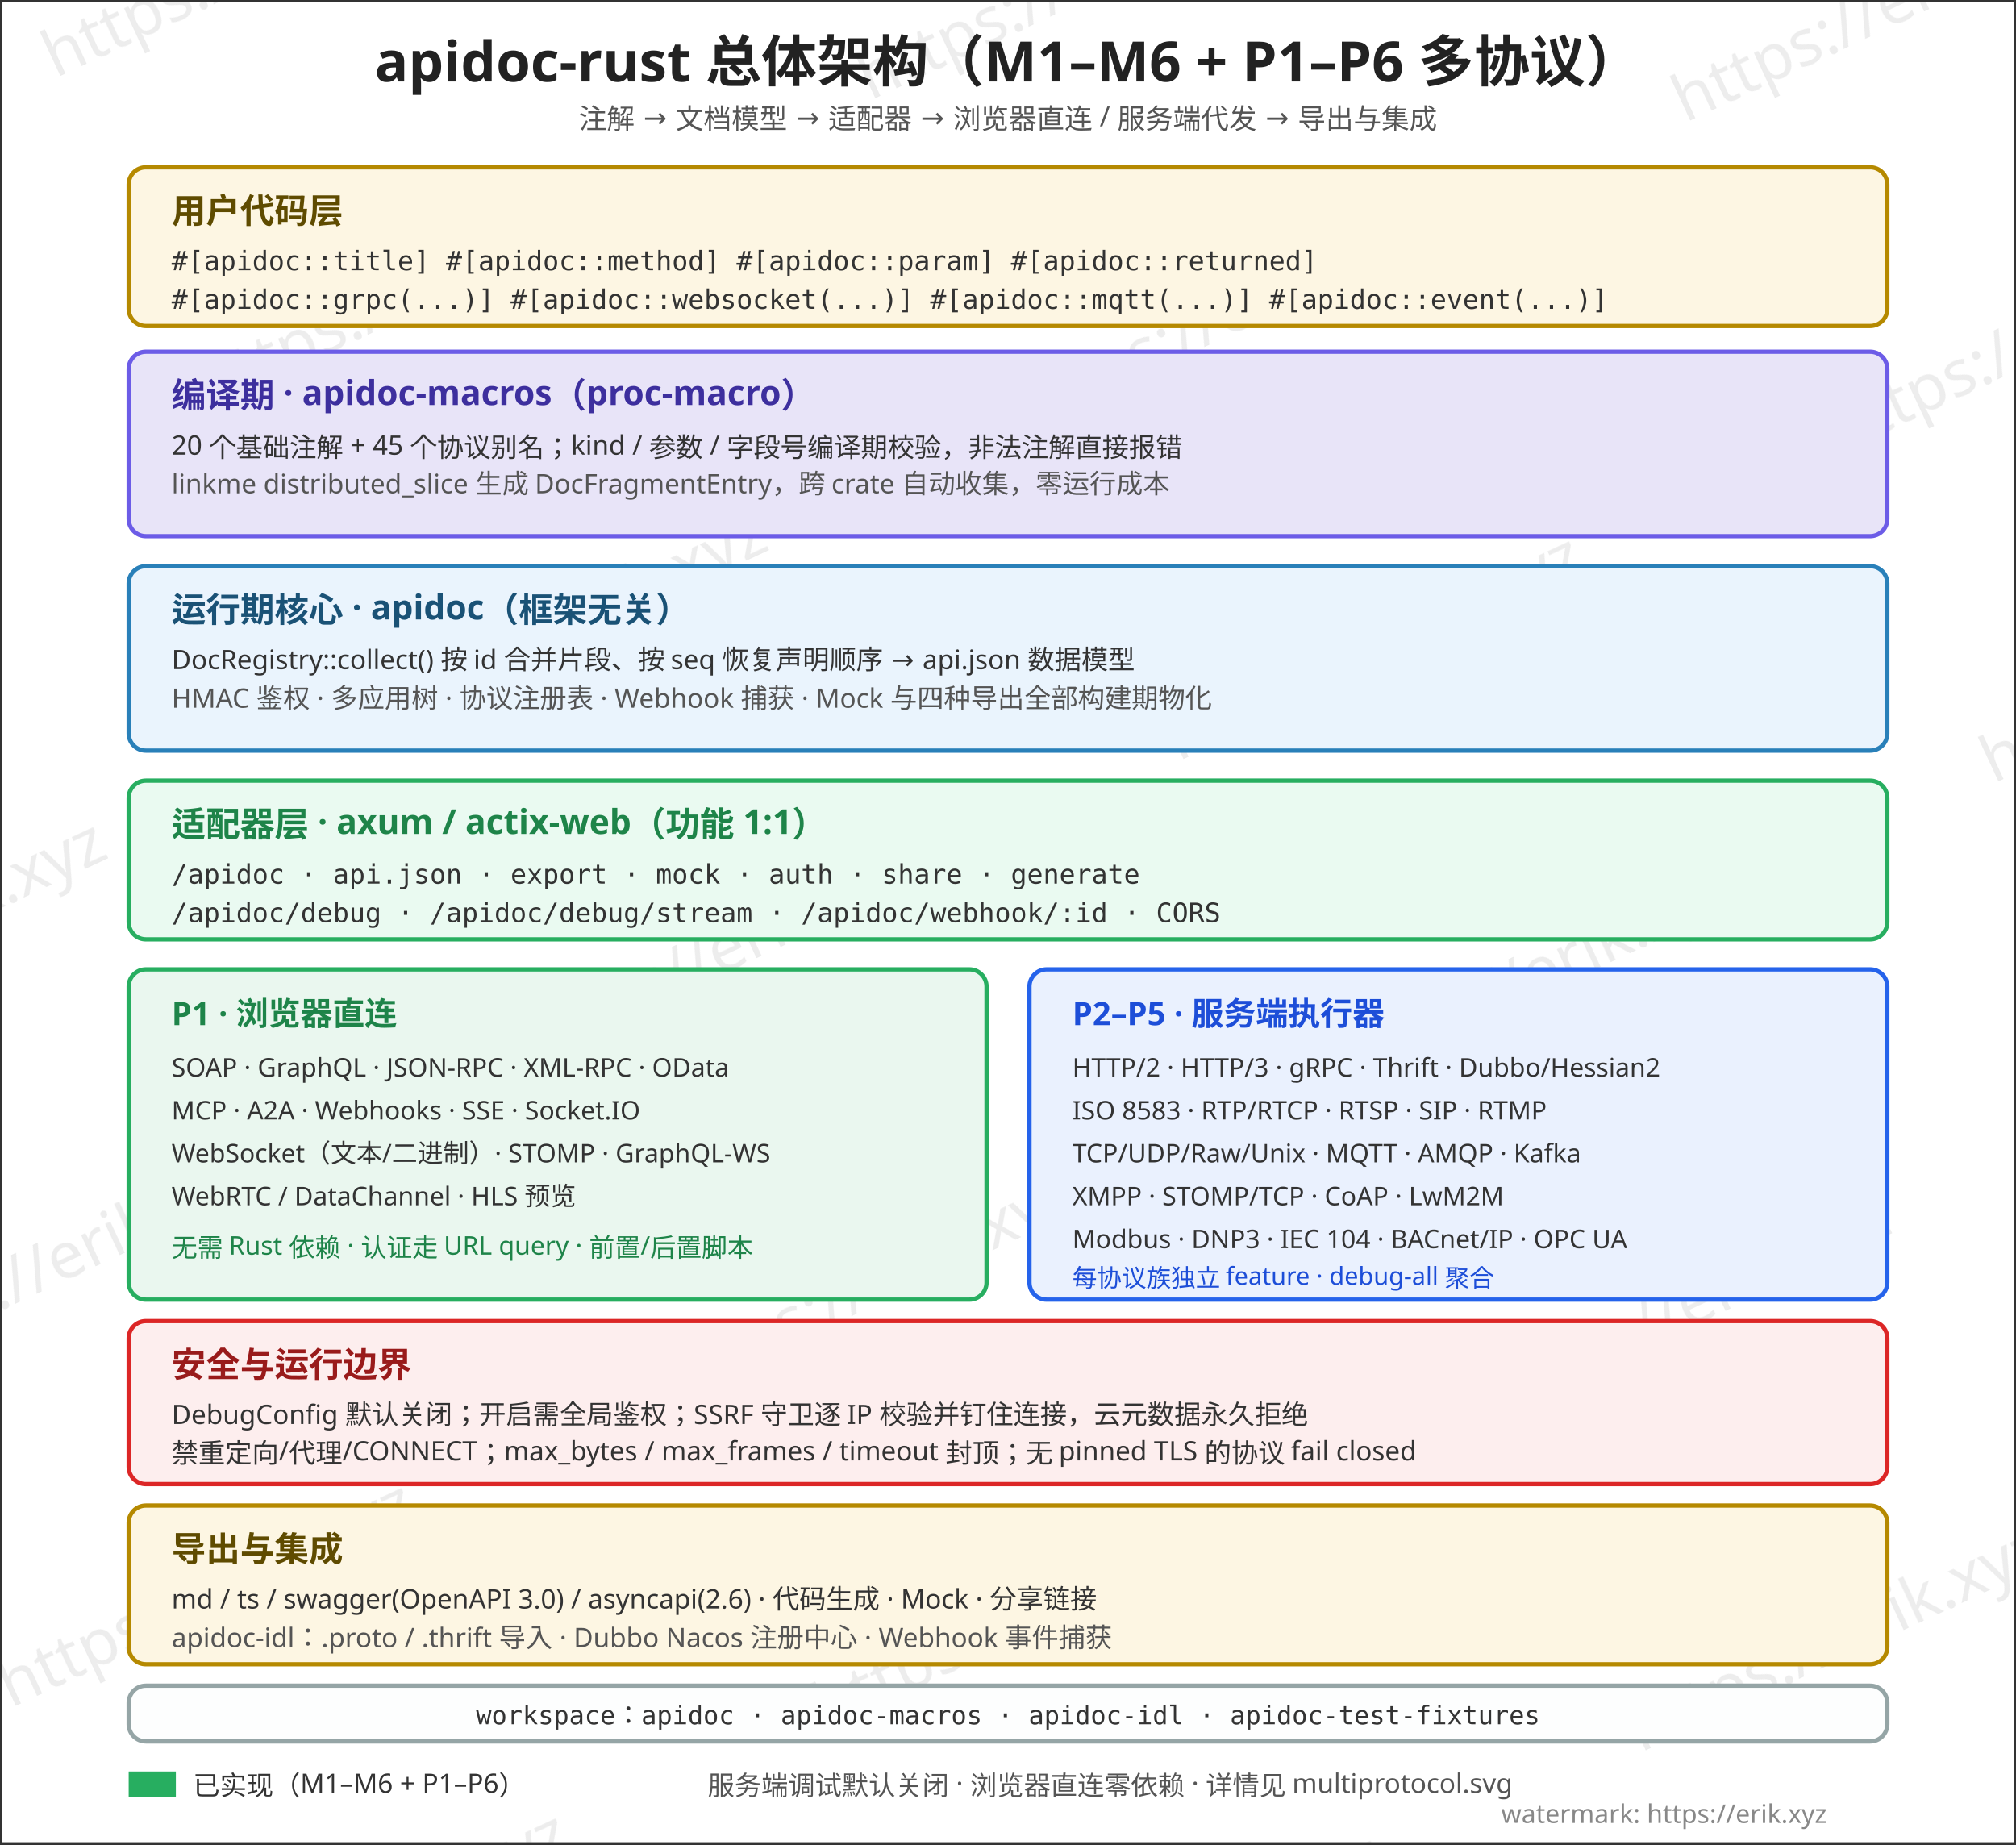
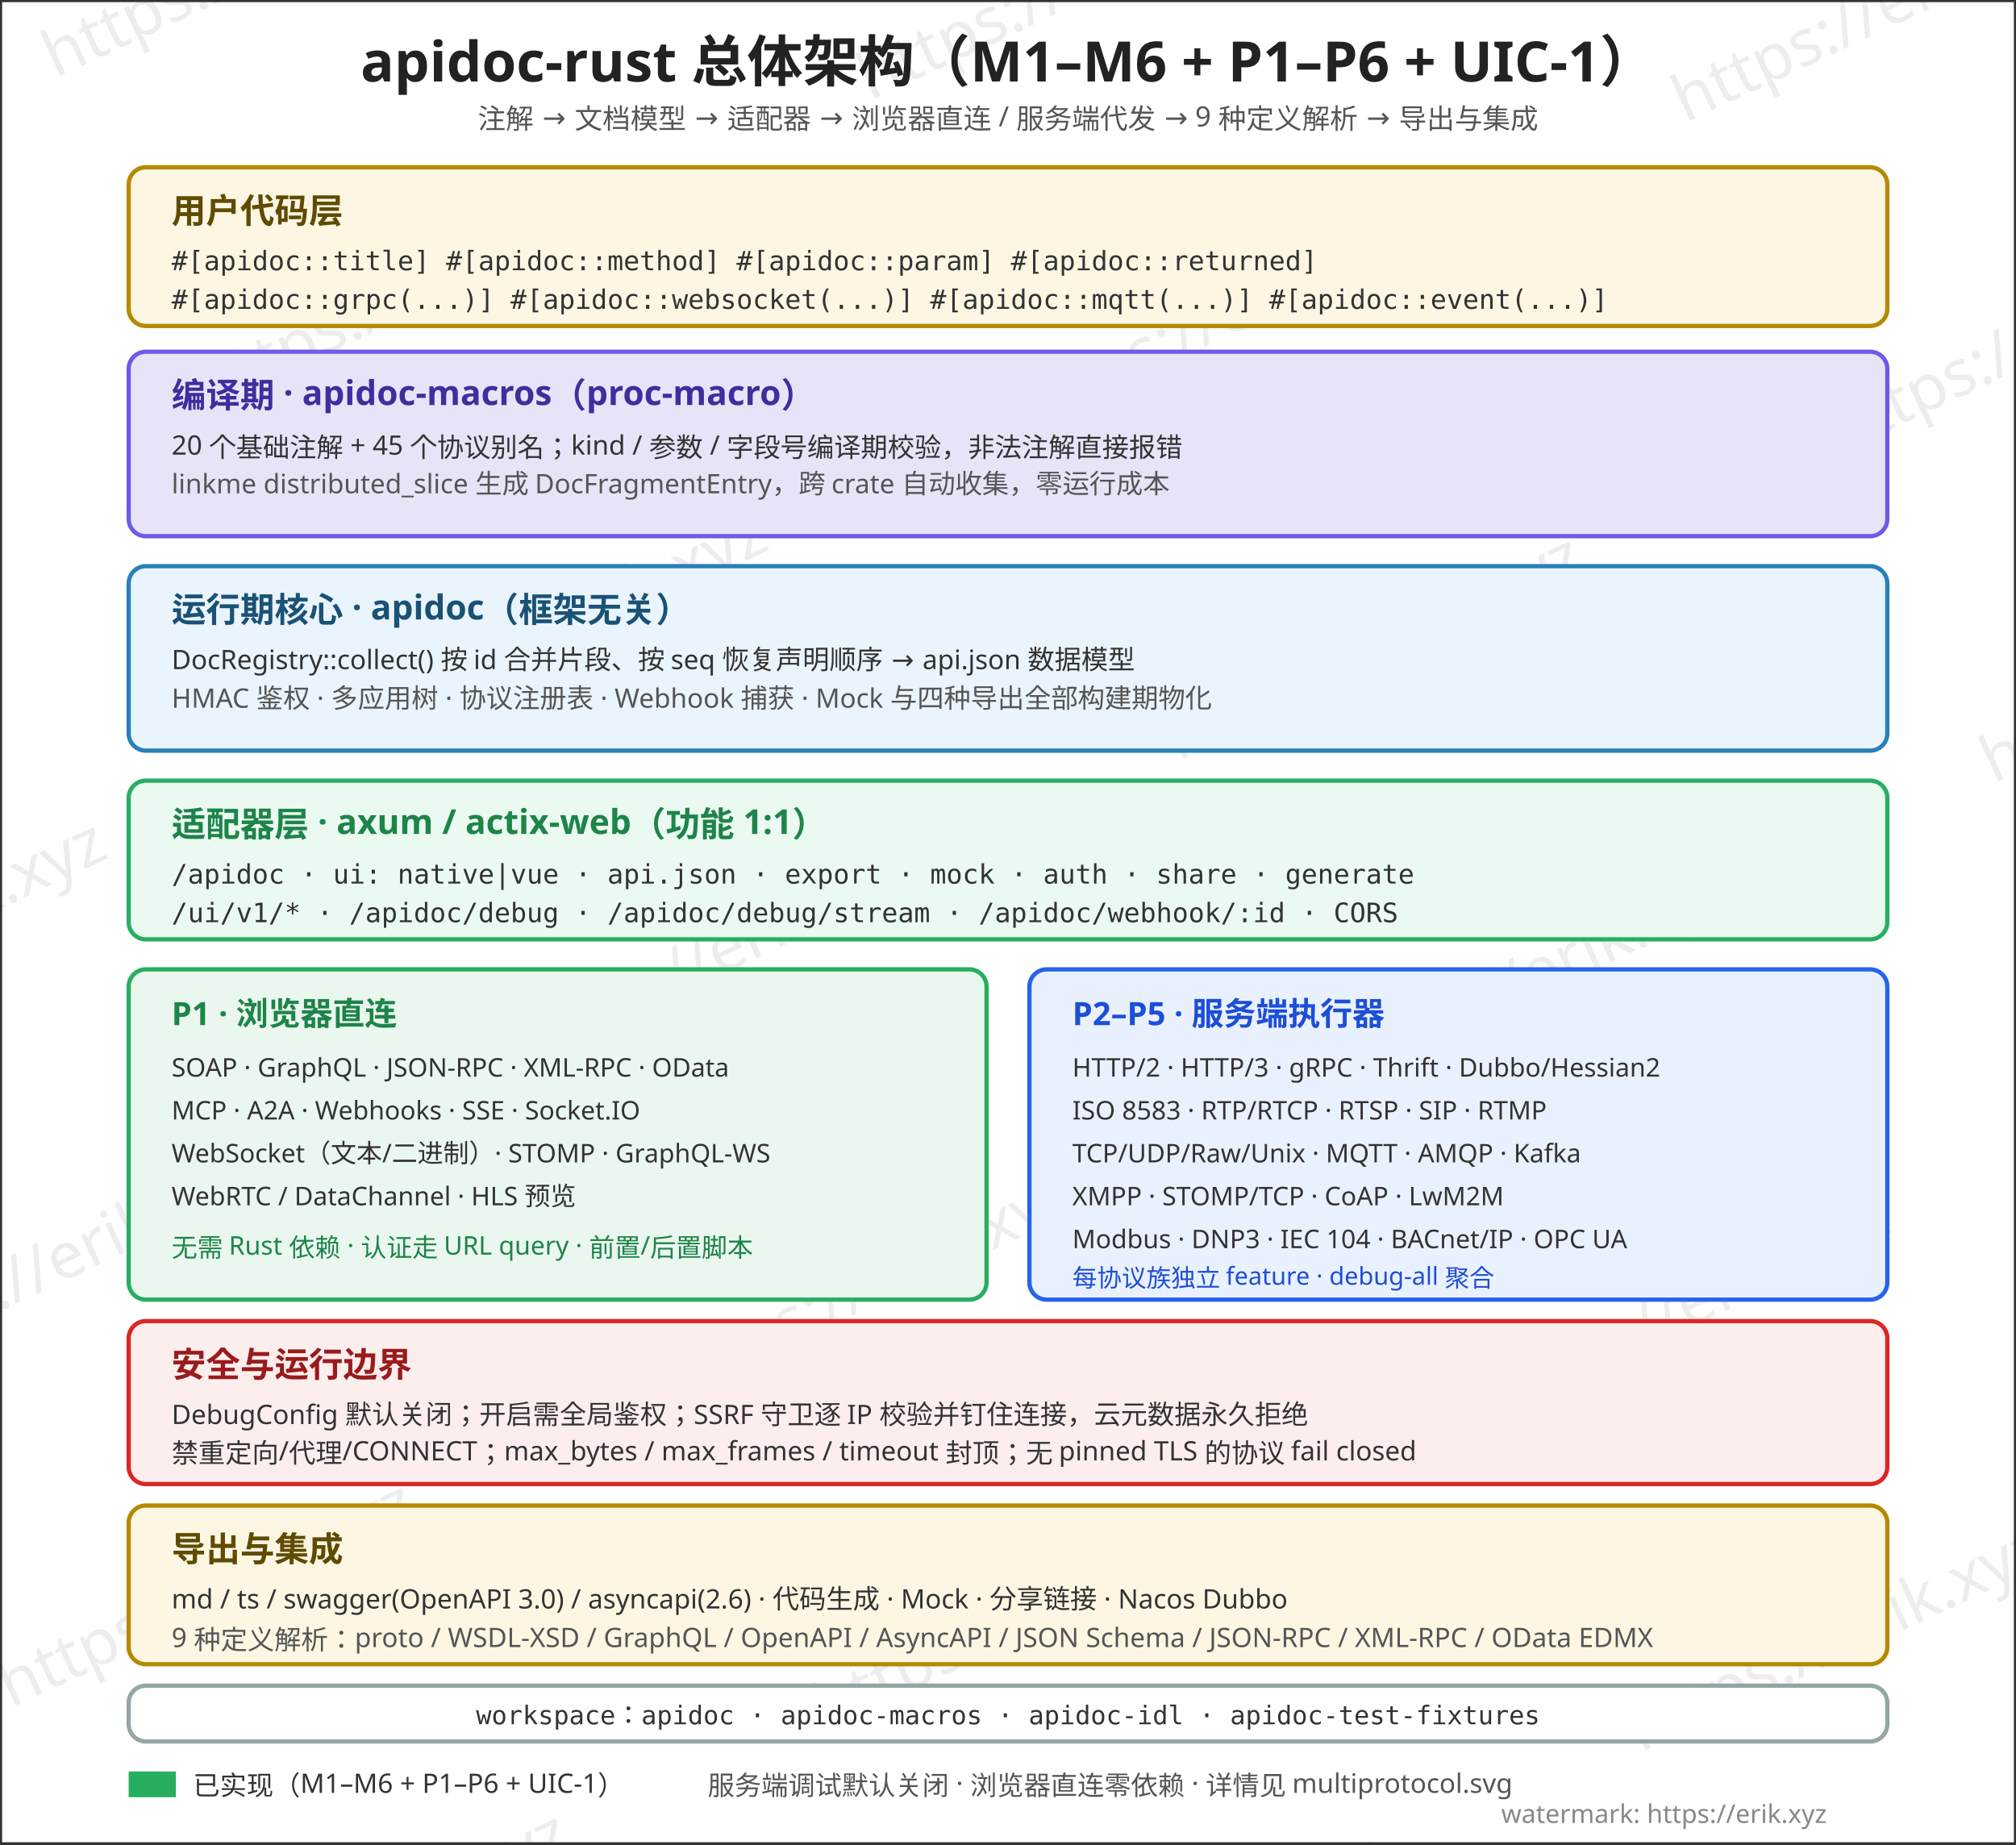
<svg xmlns="http://www.w3.org/2000/svg" viewBox="0 0 940 860" font-family="sans-serif">
  <defs>
    <pattern id="wm" width="340" height="170" patternUnits="userSpaceOnUse" patternTransform="rotate(-25)">
      <text x="8" y="44" font-size="30" fill="#888888" opacity="0.15">https://erik.xyz</text>
    </pattern>
  </defs>
  <rect width="940" height="860" fill="url(#wm)" />
  <rect x="0" y="0" width="940" height="860" fill="none" stroke="#333" stroke-width="2" />
-   <text x="470" y="38" text-anchor="middle" font-size="26" font-weight="bold" fill="#222">apidoc-rust 总体架构（M1–M6 + P1–P6 多协议）</text>
-   <text x="470" y="60" text-anchor="middle" font-size="13" fill="#555">注解 → 文档模型 → 适配器 → 浏览器直连 / 服务端代发 → 导出与集成</text>
+   <text x="470" y="38" text-anchor="middle" font-size="26" font-weight="bold" fill="#222">apidoc-rust 总体架构（M1–M6 + P1–P6 + UIC-1）</text>
+   <text x="470" y="60" text-anchor="middle" font-size="13" fill="#555">注解 → 文档模型 → 适配器 → 浏览器直连 / 服务端代发 → 9 种定义解析 → 导出与集成</text>
  <rect x="60" y="78" width="820" height="74" rx="8" fill="#fdf6e3" stroke="#b58900" stroke-width="2" />
  <text x="80" y="104" font-size="16" font-weight="bold" fill="#5f4b00">用户代码层</text>
  <text x="80" y="126" font-size="12.5" fill="#333" font-family="monospace">#[apidoc::title] #[apidoc::method] #[apidoc::param] #[apidoc::returned]</text>
  <text x="80" y="144" font-size="12.5" fill="#333" font-family="monospace">#[apidoc::grpc(...)] #[apidoc::websocket(...)] #[apidoc::mqtt(...)] #[apidoc::event(...)]</text>
  <rect x="60" y="164" width="820" height="86" rx="8" fill="#e8e4f8" stroke="#6c5ce7" stroke-width="2" />
  <text x="80" y="190" font-size="16" font-weight="bold" fill="#3d2f9e">编译期 · apidoc-macros（proc-macro）</text>
  <text x="80" y="212" font-size="12.5" fill="#333">20 个基础注解 + 45 个协议别名；kind / 参数 / 字段号编译期校验，非法注解直接报错</text>
  <text x="80" y="230" font-size="12.5" fill="#555">linkme distributed_slice 生成 DocFragmentEntry，跨 crate 自动收集，零运行成本</text>
  <rect x="60" y="264" width="820" height="86" rx="8" fill="#eaf4fd" stroke="#2980b9" stroke-width="2" />
  <text x="80" y="290" font-size="16" font-weight="bold" fill="#1a5276">运行期核心 · apidoc（框架无关）</text>
  <text x="80" y="312" font-size="12.5" fill="#333">DocRegistry::collect() 按 id 合并片段、按 seq 恢复声明顺序 → api.json 数据模型</text>
  <text x="80" y="330" font-size="12.5" fill="#555">HMAC 鉴权 · 多应用树 · 协议注册表 · Webhook 捕获 · Mock 与四种导出全部构建期物化</text>
  <rect x="60" y="364" width="820" height="74" rx="8" fill="#eafaf1" stroke="#27ae60" stroke-width="2" />
  <text x="80" y="390" font-size="16" font-weight="bold" fill="#1e8449">适配器层 · axum / actix-web（功能 1:1）</text>
-   <text x="80" y="412" font-size="12.5" fill="#333" font-family="monospace">/apidoc · api.json · export · mock · auth · share · generate</text>
-   <text x="80" y="430" font-size="12.5" fill="#333" font-family="monospace">/apidoc/debug · /apidoc/debug/stream · /apidoc/webhook/:id · CORS</text>
+   <text x="80" y="412" font-size="12.5" fill="#333" font-family="monospace">/apidoc · ui: native|vue · api.json · export · mock · auth · share · generate</text>
+   <text x="80" y="430" font-size="12.5" fill="#333" font-family="monospace">/ui/v1/* · /apidoc/debug · /apidoc/debug/stream · /apidoc/webhook/:id · CORS</text>
  <rect x="60" y="452" width="400" height="154" rx="8" fill="#eaf7ef" stroke="#27ae60" stroke-width="2" />
  <text x="80" y="478" font-size="15" font-weight="bold" fill="#1e8449">P1 · 浏览器直连</text>
  <text x="80" y="502" font-size="12" fill="#333">SOAP · GraphQL · JSON-RPC · XML-RPC · OData</text>
  <text x="80" y="522" font-size="12" fill="#333">MCP · A2A · Webhooks · SSE · Socket.IO</text>
  <text x="80" y="542" font-size="12" fill="#333">WebSocket（文本/二进制）· STOMP · GraphQL-WS</text>
  <text x="80" y="562" font-size="12" fill="#333">WebRTC / DataChannel · HLS 预览</text>
  <text x="80" y="586" font-size="12" fill="#1e8449">无需 Rust 依赖 · 认证走 URL query · 前置/后置脚本</text>
  <rect x="480" y="452" width="400" height="154" rx="8" fill="#eaf1fe" stroke="#2563eb" stroke-width="2" />
  <text x="500" y="478" font-size="15" font-weight="bold" fill="#1d4ed8">P2–P5 · 服务端执行器</text>
  <text x="500" y="502" font-size="12" fill="#333">HTTP/2 · HTTP/3 · gRPC · Thrift · Dubbo/Hessian2</text>
  <text x="500" y="522" font-size="12" fill="#333">ISO 8583 · RTP/RTCP · RTSP · SIP · RTMP</text>
  <text x="500" y="542" font-size="12" fill="#333">TCP/UDP/Raw/Unix · MQTT · AMQP · Kafka</text>
  <text x="500" y="562" font-size="12" fill="#333">XMPP · STOMP/TCP · CoAP · LwM2M</text>
  <text x="500" y="582" font-size="12" fill="#333">Modbus · DNP3 · IEC 104 · BACnet/IP · OPC UA</text>
  <text x="500" y="600" font-size="11.5" fill="#1d4ed8">每协议族独立 feature · debug-all 聚合</text>
  <rect x="60" y="616" width="820" height="76" rx="8" fill="#fdeeee" stroke="#dc2626" stroke-width="2" />
  <text x="80" y="642" font-size="16" font-weight="bold" fill="#991b1b">安全与运行边界</text>
  <text x="80" y="664" font-size="12.5" fill="#333">DebugConfig 默认关闭；开启需全局鉴权；SSRF 守卫逐 IP 校验并钉住连接，云元数据永久拒绝</text>
  <text x="80" y="682" font-size="12.5" fill="#333">禁重定向/代理/CONNECT；max_bytes / max_frames / timeout 封顶；无 pinned TLS 的协议 fail closed</text>
  <rect x="60" y="702" width="820" height="74" rx="8" fill="#fdf6e3" stroke="#b58900" stroke-width="2" />
  <text x="80" y="728" font-size="16" font-weight="bold" fill="#5f4b00">导出与集成</text>
-   <text x="80" y="750" font-size="12.5" fill="#333">md / ts / swagger(OpenAPI 3.0) / asyncapi(2.6) · 代码生成 · Mock · 分享链接</text>
-   <text x="80" y="768" font-size="12.5" fill="#555">apidoc-idl：.proto / .thrift 导入 · Dubbo Nacos 注册中心 · Webhook 事件捕获</text>
+   <text x="80" y="750" font-size="12.5" fill="#333">md / ts / swagger(OpenAPI 3.0) / asyncapi(2.6) · 代码生成 · Mock · 分享链接 · Nacos Dubbo</text>
+   <text x="80" y="768" font-size="12.5" fill="#555">9 种定义解析：proto / WSDL-XSD / GraphQL / OpenAPI / AsyncAPI / JSON Schema / JSON-RPC / XML-RPC / OData EDMX</text>
  <rect x="60" y="786" width="820" height="26" rx="8" fill="#fdfefe" stroke="#95a5a6" stroke-width="2" />
  <text x="470" y="804" text-anchor="middle" font-size="12" fill="#333" font-family="monospace">workspace：apidoc · apidoc-macros · apidoc-idl · apidoc-test-fixtures</text>
  <rect x="60" y="826" width="22" height="12" fill="#27ae60" />
-   <text x="90" y="837" font-size="12.5" fill="#333">已实现（M1–M6 + P1–P6）</text>
+   <text x="90" y="837" font-size="12.5" fill="#333">已实现（M1–M6 + P1–P6 + UIC-1）</text>
  <text x="330" y="837" font-size="12.5" fill="#555">服务端调试默认关闭 · 浏览器直连零依赖 · 详情见 multiprotocol.svg</text>
  <text x="700" y="850" font-size="12" fill="#888">watermark: https://erik.xyz</text>
</svg>
